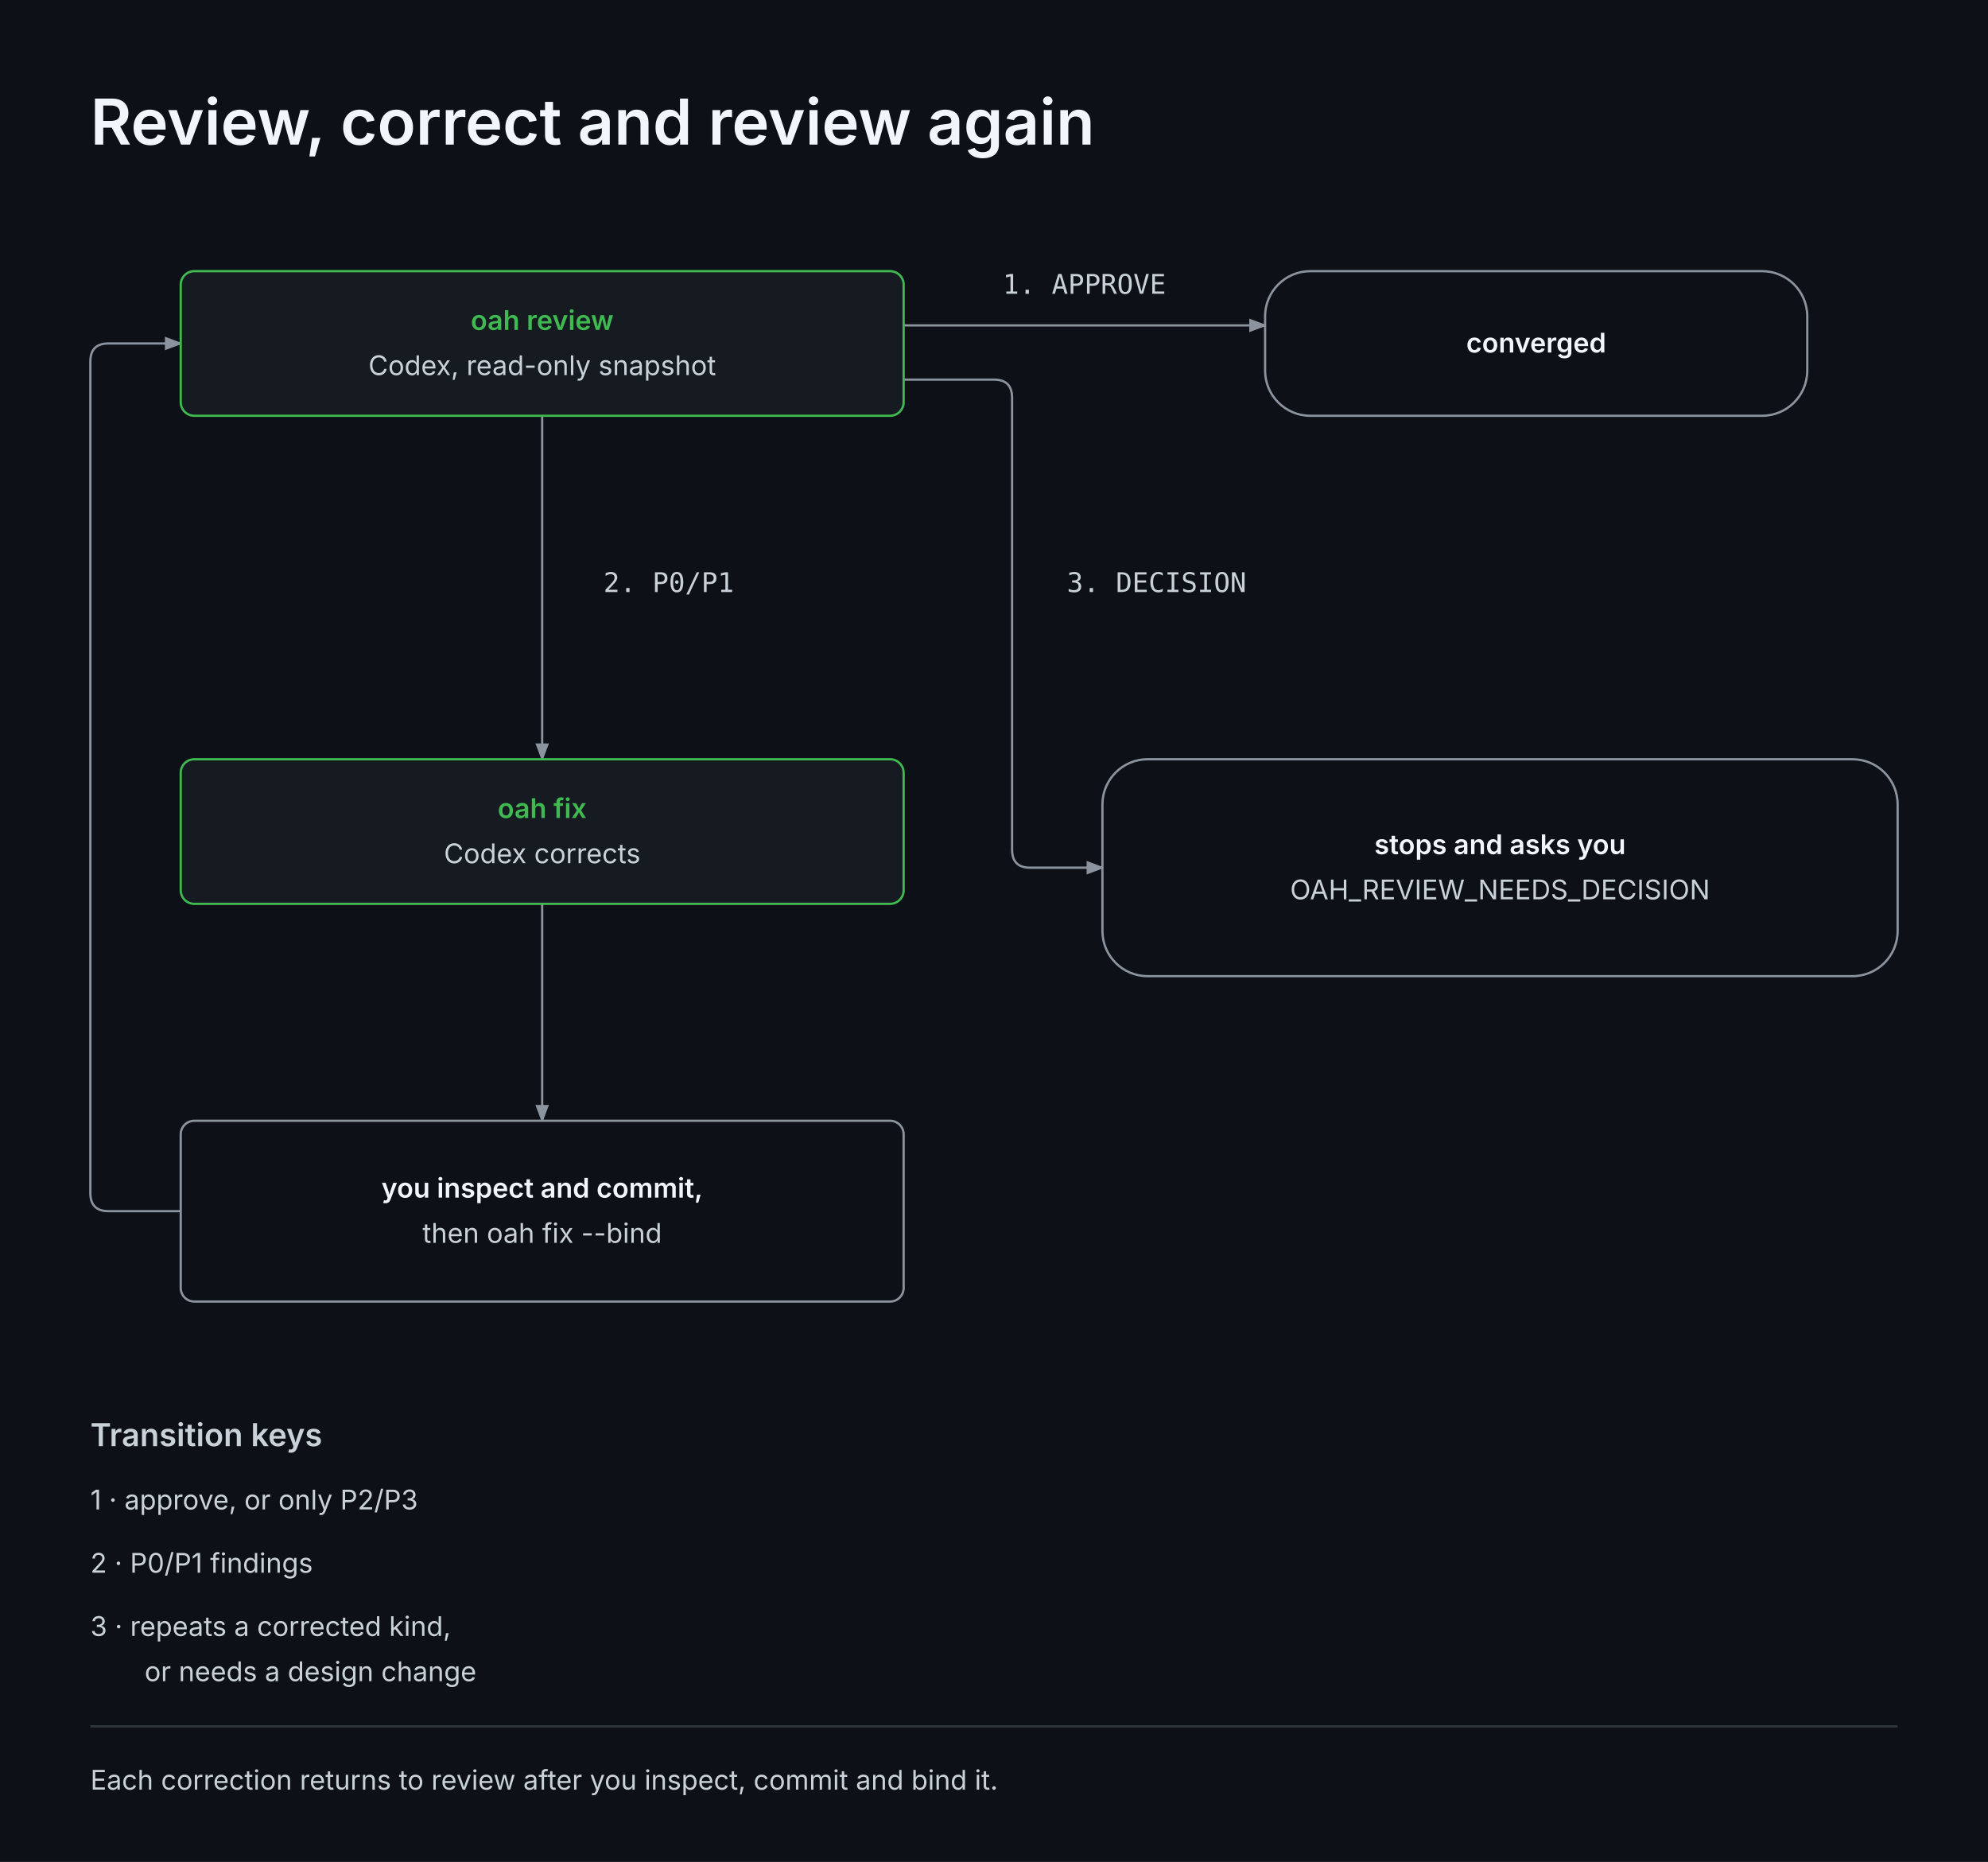
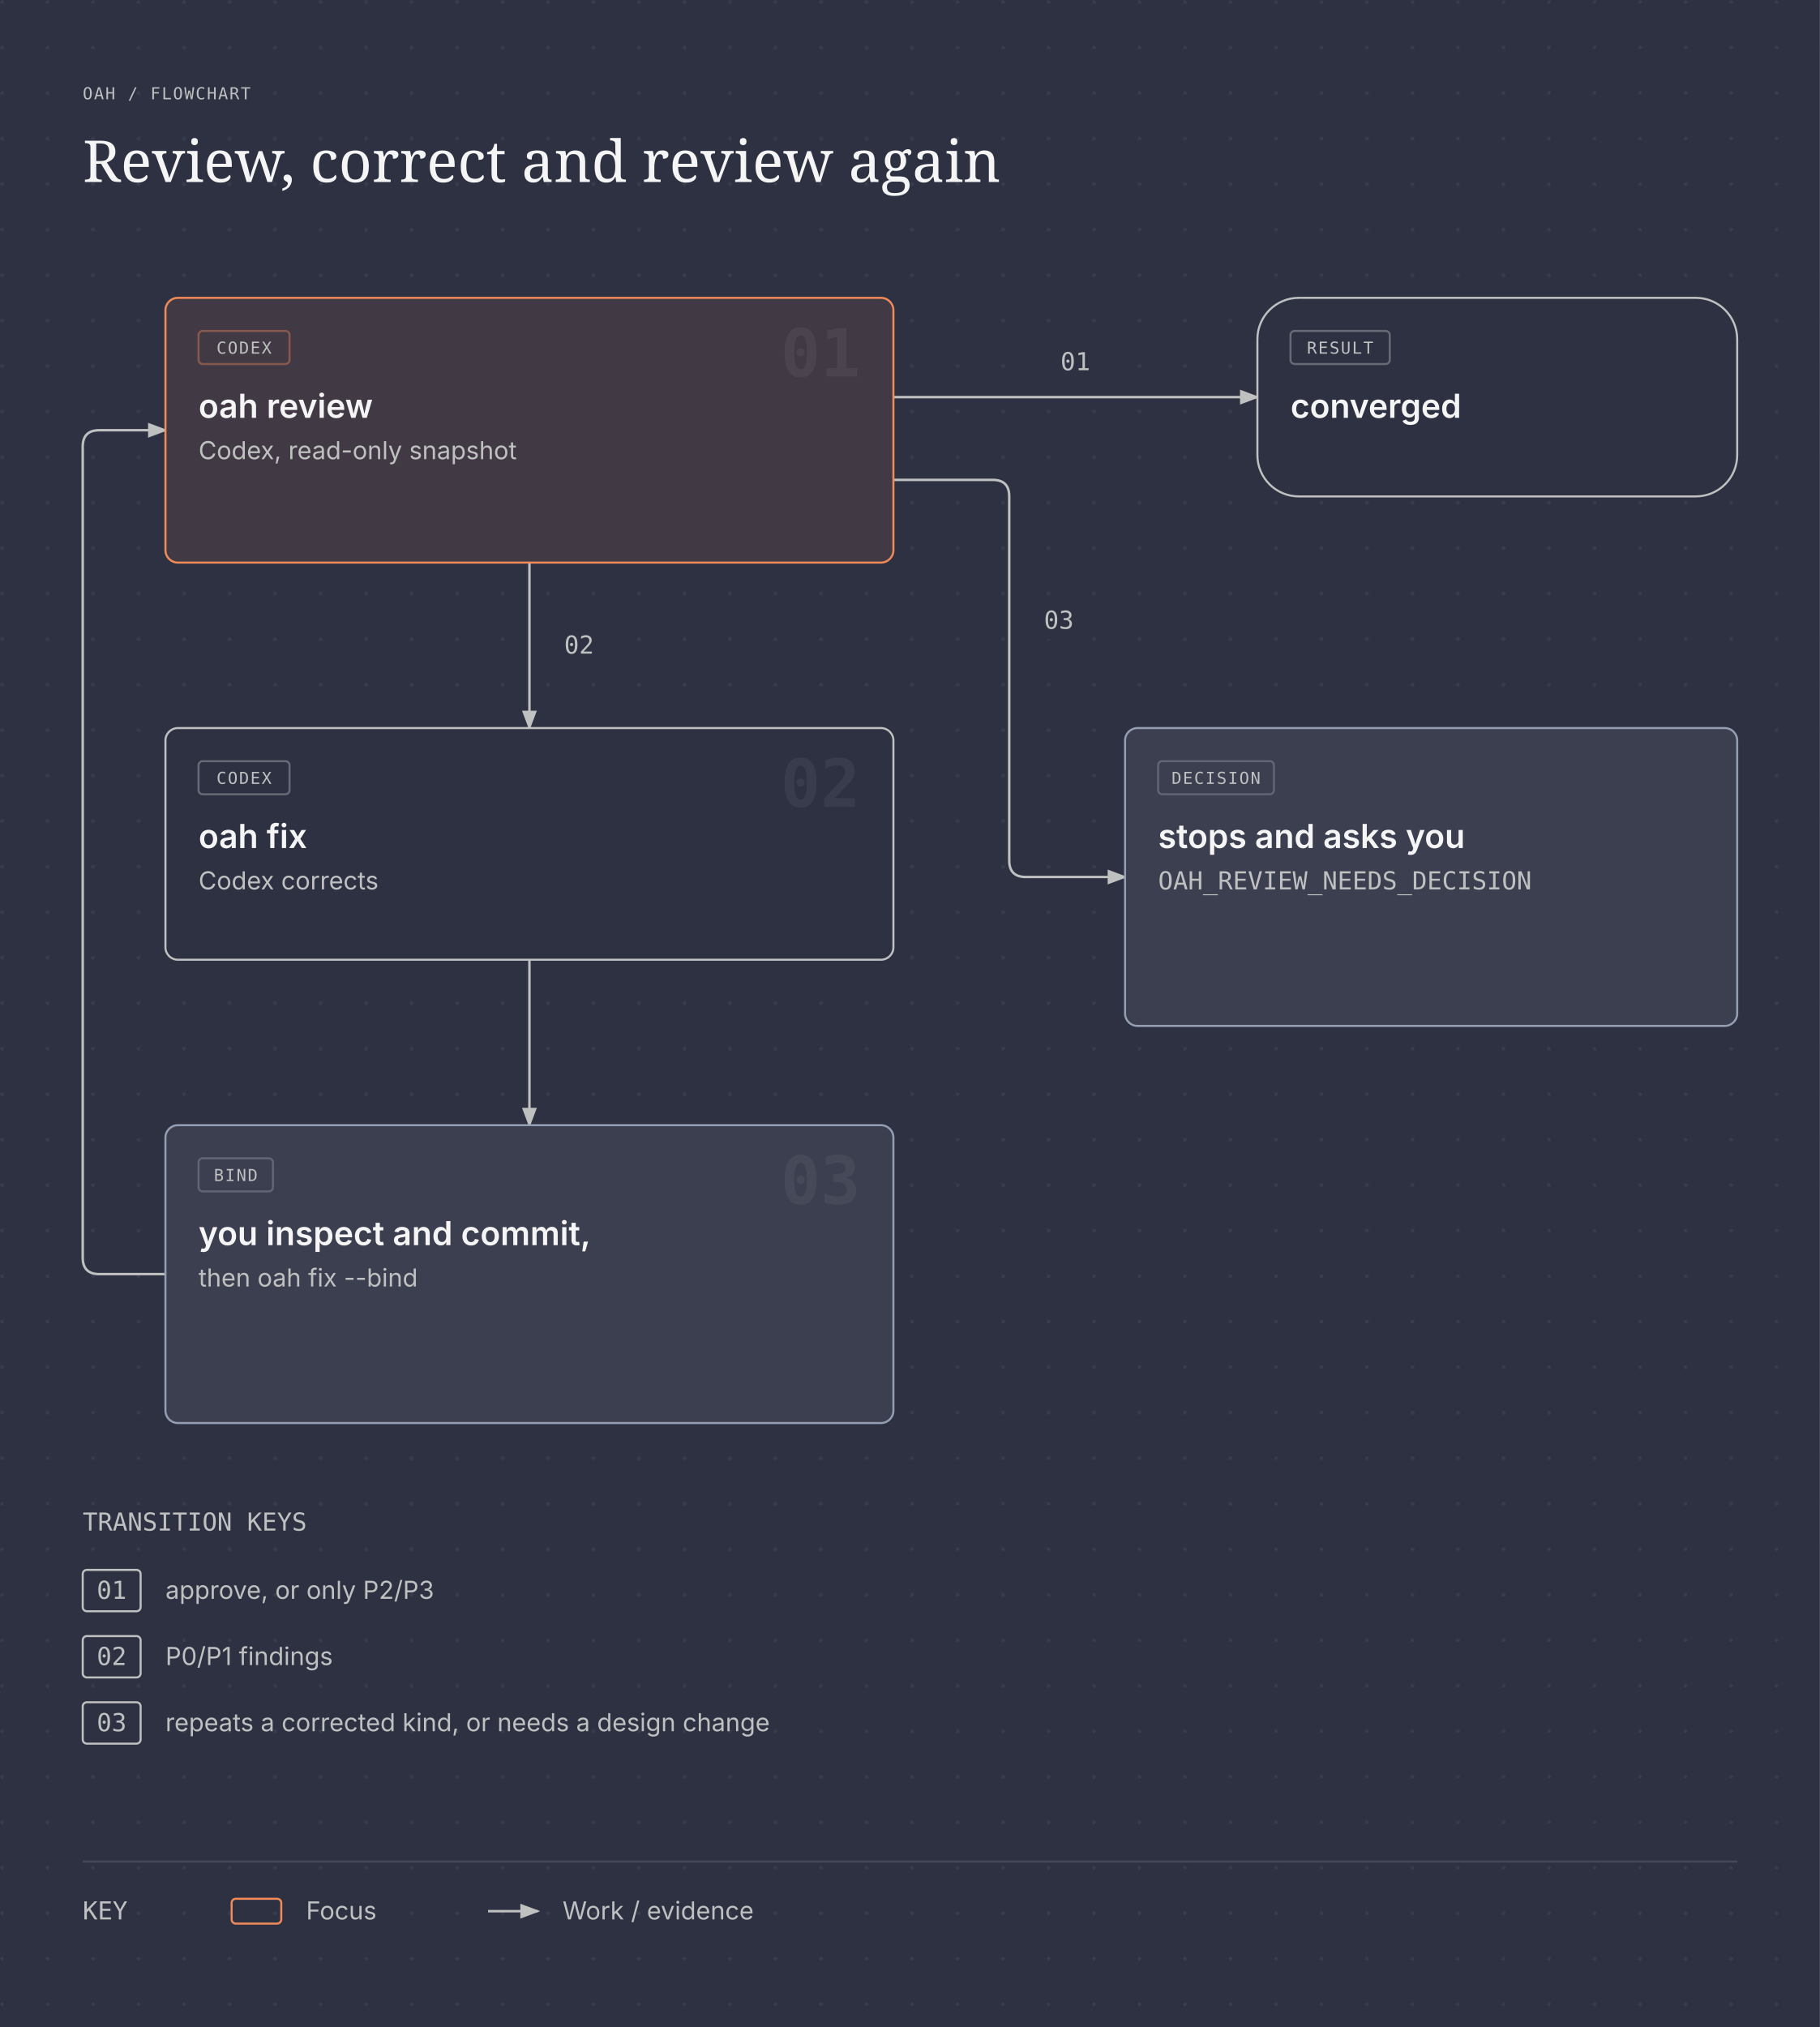
- <svg xmlns="http://www.w3.org/2000/svg" viewBox="0 0 880 824" role="img" aria-labelledby="concepts-review-dark-title concepts-review-dark-desc" data-source-diagram="4" id="concepts-review-dark-root">
+ <svg xmlns="http://www.w3.org/2000/svg" viewBox="0 0 880 980" role="img" aria-labelledby="concepts-review-dark-title concepts-review-dark-desc" data-diagram-type="Flowchart" data-size="fit" id="concepts-review-dark-root">
  <defs>
-     <style>#concepts-review-dark-root { font-family: system-ui, -apple-system, "Segoe UI", sans-serif; color: #f0f6fc; }
+     <style>#concepts-review-dark-root { font-family: "Geist", system-ui, -apple-system, "Segoe UI", sans-serif; color: #f5f5f5; }
      #concepts-review-dark-root .diagram-container { width: 100%; overflow-x: auto; }
-       #concepts-review-dark-root .title { font-size: 28px; font-weight: 600; }
-       #concepts-review-dark-root .group { font-size: 14px; font-weight: 600; }
-       #concepts-review-dark-root .node { font-size: 12px; font-weight: 600; }
-       #concepts-review-dark-root .label { font-size: 12px; font-weight: 400; }
-       #concepts-review-dark-root .arrow-label { font-family: ui-monospace, "SFMono-Regular", Consolas, monospace; font-size: 12px; font-weight: 400; }
+       #concepts-review-dark-root text { font-family: "Geist", system-ui, -apple-system, "Segoe UI", sans-serif; fill: #f5f5f5; }
+       #concepts-review-dark-root .title { font-family: "Instrument Serif", Georgia, serif; font-size: 28px; font-weight: 400; }
+       #concepts-review-dark-root .node { font-size: 16px; font-weight: 600; }
+       #concepts-review-dark-root .sub { font-family: "Geist", system-ui, -apple-system, "Segoe UI", sans-serif; font-size: 12px; font-weight: 400; fill: #bfc0c0; }
+       #concepts-review-dark-root .technical { font-family: "Geist Mono", ui-monospace, "SFMono-Regular", Consolas, monospace; }
+       #concepts-review-dark-root .label { font-size: 12px; font-family: "Geist Mono", ui-monospace, "SFMono-Regular", Consolas, monospace; font-weight: 400; fill: #bfc0c0; }
+       #concepts-review-dark-root .prose { font-size: 12px; font-weight: 400; fill: #bfc0c0; }
+       #concepts-review-dark-root .zone-label { font-size: 12px; font-family: "Geist Mono", ui-monospace, "SFMono-Regular", Consolas, monospace; font-weight: 500; fill: #bfc0c0; }
+       #concepts-review-dark-root .arrow-label { font-size: 12px; font-family: "Geist Mono", ui-monospace, "SFMono-Regular", Consolas, monospace; font-weight: 400; fill: #bfc0c0; }
+       #concepts-review-dark-root .tag { font-family: "Geist Mono", ui-monospace, "SFMono-Regular", Consolas, monospace; font-size: 8px; font-weight: 500; letter-spacing: .08em; fill: #bfc0c0; }
+       #concepts-review-dark-root .ghost { font-family: "Geist Mono", ui-monospace, "SFMono-Regular", Consolas, monospace; font-size: 32px; font-weight: 600; fill: #f5f5f5; opacity: .06; }
      @media print {
#concepts-review-dark-root .diagram-container { overflow-x: visible; }
}</style>
+     <pattern id="concepts-review-dark-dots" width="22" height="22" patternUnits="userSpaceOnUse">
+       <circle cx="1" cy="1" r="0.9" fill="#f5f5f5" fill-opacity=".10" />
+     </pattern>
    <marker id="concepts-review-dark-arrow" markerWidth="8" markerHeight="6" refX="7" refY="3" orient="auto">
-       <polygon points="0 0, 8 3, 0 6" fill="#8b949e" />
+       <polygon points="0 0, 8 3, 0 6" fill="#bfc0c0" />
    </marker>
    <marker id="concepts-review-dark-arrow-accent" markerWidth="8" markerHeight="6" refX="7" refY="3" orient="auto">
-       <polygon points="0 0, 8 3, 0 6" fill="#3fb950" />
+       <polygon points="0 0, 8 3, 0 6" fill="#f08a59" />
    </marker>
    <marker id="concepts-review-dark-arrow-link" markerWidth="8" markerHeight="6" refX="7" refY="3" orient="auto">
-       <polygon points="0 0, 8 3, 0 6" fill="#58a6ff" />
+       <polygon points="0 0, 8 3, 0 6" fill="#739fdf" />
    </marker>
  </defs>
-   <rect x="0" y="0" width="880" height="824" rx="0" fill="#0d1117" />
-   <text x="40" y="64" class="title" text-anchor="start" fill="#f0f6fc">Review, correct and review again</text>
-   <line x1="400" y1="144" x2="560" y2="144" data-edge-id="e1" data-from="R" data-to="V" data-label="approve, or only P2/P3" fill="none" stroke="#8b949e" stroke-width="1" marker-end="url(#concepts-review-dark-arrow)" />
-   <line x1="240" y1="184" x2="240" y2="336" data-edge-id="e2" data-from="R" data-to="F" data-label="P0/P1 findings" fill="none" stroke="#8b949e" stroke-width="1" marker-end="url(#concepts-review-dark-arrow)" />
-   <line x1="240" y1="400" x2="240" y2="496" data-edge-id="e3" data-from="F" data-to="B" data-label="" fill="none" stroke="#8b949e" stroke-width="1" marker-end="url(#concepts-review-dark-arrow)" />
-   <path d="M 80,536 L 48,536 Q 40,536 40,528 L 40,160 Q 40,152 48,152 L 80,152" data-edge-id="e4" data-from="B" data-to="R" data-label="" fill="none" stroke="#8b949e" stroke-width="1" marker-end="url(#concepts-review-dark-arrow)" />
-   <path d="M 400,168 L 440,168 Q 448,168 448,176 L 448,376 Q 448,384 456,384 L 488,384" data-edge-id="e5" data-from="R" data-to="D" data-label="repeats a corrected kind, or needs a design change" fill="none" stroke="#8b949e" stroke-width="1" marker-end="url(#concepts-review-dark-arrow)" />
-   <rect x="420" y="116" width="120" height="20" rx="2" fill="#0d1117" />
-   <text x="480.0" y="130" class="arrow-label" text-anchor="middle" fill="#c9d1d9">1. APPROVE</text>
-   <rect x="248" y="248" width="96" height="20" rx="2" fill="#0d1117" />
-   <text x="296.0" y="262" class="arrow-label" text-anchor="middle" fill="#c9d1d9">2. P0/P1</text>
-   <rect x="456" y="248" width="112" height="20" rx="2" fill="#0d1117" />
-   <text x="512.0" y="262" class="arrow-label" text-anchor="middle" fill="#c9d1d9">3. DECISION</text>
+   <rect width="880" height="980" fill="#2d3142" />
+   <rect width="880" height="980" fill="url(#concepts-review-dark-dots)" opacity=".55" />
+   <text x="40" y="48" class="tag" text-anchor="start">OAH / FLOWCHART</text>
+   <text x="40" y="88" class="title" text-anchor="start">Review, correct and review again</text>
+   <path d="M 432,192 L 608,192" data-edge-id="e1" data-from="R" data-to="V" data-label="approve, or only P2/P3" fill="none" stroke="#bfc0c0" stroke-width="1.2" marker-end="url(#concepts-review-dark-arrow)" />
+   <path d="M 256,272 L 256,352" data-edge-id="e2" data-from="R" data-to="F" data-label="P0/P1 findings" fill="none" stroke="#bfc0c0" stroke-width="1.2" marker-end="url(#concepts-review-dark-arrow)" />
+   <path d="M 256,464 L 256,544" data-edge-id="e3" data-from="F" data-to="B" data-label="" fill="none" stroke="#bfc0c0" stroke-width="1.2" marker-end="url(#concepts-review-dark-arrow)" />
+   <path d="M 80,616 L 48,616 Q 40,616 40,608 L 40,216 Q 40,208 48,208 L 80,208" data-edge-id="e4" data-from="B" data-to="R" data-label="" fill="none" stroke="#bfc0c0" stroke-width="1.2" marker-end="url(#concepts-review-dark-arrow)" />
+   <path d="M 432,232 L 480,232 Q 488,232 488,240 L 488,416 Q 488,424 496,424 L 544,424" data-edge-id="e5" data-from="R" data-to="D" data-label="repeats a corrected kind, or needs a design change" fill="none" stroke="#bfc0c0" stroke-width="1.2" marker-end="url(#concepts-review-dark-arrow)" />
+   <rect x="504" y="164" width="32" height="20" rx="2" fill="#2d3142" />
+   <text x="520" y="179" class="arrow-label" text-anchor="middle">01</text>
+   <rect x="264" y="301" width="32" height="20" rx="2" fill="#2d3142" />
+   <text x="280" y="316" class="arrow-label" text-anchor="middle">02</text>
+   <rect x="496" y="289" width="32" height="20" rx="2" fill="#2d3142" />
+   <text x="512" y="304" class="arrow-label" text-anchor="middle">03</text>
  <g data-node-id="R" data-source-label="oah review Codex, read-only snapshot">
-     <rect x="80" y="120" width="320" height="64" rx="6" fill="#161b22" stroke="#3fb950" stroke-width="1" />
-     <text x="240.0" y="146.0" class="node" text-anchor="middle" fill="#3fb950">oah review</text>
-     <text x="240.0" y="166.0" class="label" text-anchor="middle" fill="#c9d1d9">Codex, read-only snapshot</text>
+     <rect x="80" y="144" width="352" height="128" rx="6" fill="#2d3142" />
+     <rect x="80" y="144" width="352" height="128" rx="6" fill="#f08a59" stroke="#f08a59" stroke-width="1" fill-opacity=".10" />
+     <g aria-hidden="true">
+       <rect x="96" y="160" width="44" height="16" rx="2" fill="none" stroke="#f08a59" stroke-width="1" stroke-opacity=".4" />
+       <text x="118" y="171" class="tag" text-anchor="middle">CODEX</text>
+       <text x="416" y="182" class="ghost" text-anchor="end">01</text>
+     </g>
+     <text x="96" y="202" class="node" text-anchor="start">oah review</text>
+     <text x="96" y="222" class="sub" text-anchor="start">Codex, read-only snapshot</text>
  </g>
  <g data-node-id="F" data-source-label="oah fix Codex corrects">
-     <rect x="80" y="336" width="320" height="64" rx="6" fill="#161b22" stroke="#3fb950" stroke-width="1" />
-     <text x="240.0" y="362.0" class="node" text-anchor="middle" fill="#3fb950">oah fix</text>
-     <text x="240.0" y="382.0" class="label" text-anchor="middle" fill="#c9d1d9">Codex corrects</text>
+     <rect x="80" y="352" width="352" height="112" rx="6" fill="#2d3142" />
+     <rect x="80" y="352" width="352" height="112" rx="6" fill="#2d3142" stroke="#bfc0c0" stroke-width="1" />
+     <g aria-hidden="true">
+       <rect x="96" y="368" width="44" height="16" rx="2" fill="none" stroke="#bfc0c0" stroke-width="1" stroke-opacity=".4" />
+       <text x="118" y="379" class="tag" text-anchor="middle">CODEX</text>
+       <text x="416" y="390" class="ghost" text-anchor="end">02</text>
+     </g>
+     <text x="96" y="410" class="node" text-anchor="start">oah fix</text>
+     <text x="96" y="430" class="sub" text-anchor="start">Codex corrects</text>
  </g>
  <g data-node-id="B" data-source-label="you inspect and commit, then oah fix --bind">
-     <rect x="80" y="496" width="320" height="80" rx="6" fill="#0d1117" stroke="#8b949e" stroke-width="1" />
-     <text x="240.0" y="530.0" class="node" text-anchor="middle" fill="#f0f6fc">you inspect and commit,</text>
-     <text x="240.0" y="550.0" class="label" text-anchor="middle" fill="#c9d1d9">then oah fix --bind</text>
+     <rect x="80" y="544" width="352" height="144" rx="6" fill="#2d3142" />
+     <rect x="80" y="544" width="352" height="144" rx="6" fill="#bfc0c0" stroke="#949eb2" stroke-width="1" fill-opacity=".10" />
+     <g aria-hidden="true">
+       <rect x="96" y="560" width="36" height="16" rx="2" fill="none" stroke="#949eb2" stroke-width="1" stroke-opacity=".4" />
+       <text x="114" y="571" class="tag" text-anchor="middle">BIND</text>
+       <text x="416" y="582" class="ghost" text-anchor="end">03</text>
+     </g>
+     <text x="96" y="602" class="node" text-anchor="start">you inspect and commit,</text>
+     <text x="96" y="622" class="sub" text-anchor="start">then oah fix --bind</text>
  </g>
  <g data-node-id="V" data-source-label="converged">
-     <rect x="560" y="120" width="240" height="64" rx="20" fill="#0d1117" stroke="#8b949e" stroke-width="1" />
-     <text x="680.0" y="156.0" class="node" text-anchor="middle" fill="#f0f6fc">converged</text>
+     <rect x="608" y="144" width="232" height="96" rx="20" fill="#2d3142" />
+     <rect x="608" y="144" width="232" height="96" rx="20" fill="#2d3142" stroke="#bfc0c0" stroke-width="1" />
+     <g aria-hidden="true">
+       <rect x="624" y="160" width="48" height="16" rx="2" fill="none" stroke="#bfc0c0" stroke-width="1" stroke-opacity=".4" />
+       <text x="648" y="171" class="tag" text-anchor="middle">RESULT</text>
+     </g>
+     <text x="624" y="202" class="node" text-anchor="start">converged</text>
  </g>
  <g data-node-id="D" data-source-label="stops and asks you OAH_REVIEW_NEEDS_DECISION">
-     <rect x="488" y="336" width="352" height="96" rx="20" fill="#0d1117" stroke="#8b949e" stroke-width="1" />
-     <text x="664.0" y="378.0" class="node" text-anchor="middle" fill="#f0f6fc">stops and asks you</text>
-     <text x="664.0" y="398.0" class="label" text-anchor="middle" fill="#c9d1d9">OAH_REVIEW_NEEDS_DECISION</text>
+     <rect x="544" y="352" width="296" height="144" rx="6" fill="#2d3142" />
+     <rect x="544" y="352" width="296" height="144" rx="6" fill="#bfc0c0" stroke="#949eb2" stroke-width="1" fill-opacity=".10" />
+     <g aria-hidden="true">
+       <rect x="560" y="368" width="56" height="16" rx="2" fill="none" stroke="#949eb2" stroke-width="1" stroke-opacity=".4" />
+       <text x="588" y="379" class="tag" text-anchor="middle">DECISION</text>
+     </g>
+     <text x="560" y="410" class="node" text-anchor="start">stops and asks you</text>
+     <text x="560" y="430" class="sub technical" text-anchor="start">OAH_REVIEW_NEEDS_DECISION</text>
  </g>
-   <text x="40" y="640" class="group" text-anchor="start" fill="#c9d1d9">Transition keys</text>
-   <text x="40" y="668" class="label" text-anchor="start" fill="#c9d1d9">1 · approve, or only P2/P3</text>
-   <text x="40" y="696" class="label" text-anchor="start" fill="#c9d1d9">2 · P0/P1 findings</text>
-   <text x="40" y="724" class="label" text-anchor="start" fill="#c9d1d9">3 · repeats a corrected kind,</text>
-   <text x="64" y="744" class="label" text-anchor="start" fill="#c9d1d9">or needs a design change</text>
-   <line x1="40" y1="764" x2="840" y2="764" stroke="#30363d" />
-   <text x="40" y="792" class="label" text-anchor="start" fill="#c9d1d9">Each correction returns to review after you inspect, commit and bind it.</text>
+   <text x="40" y="740" class="zone-label" text-anchor="start">TRANSITION KEYS</text>
+   <rect x="40" y="759" width="28" height="20" rx="2" fill="#2d3142" stroke="#bfc0c0" stroke-width="1" />
+   <text x="54" y="773" class="label" text-anchor="middle">01</text>
+   <text x="80" y="773" class="prose" text-anchor="start">approve, or only P2/P3</text>
+   <rect x="40" y="791" width="28" height="20" rx="2" fill="#2d3142" stroke="#bfc0c0" stroke-width="1" />
+   <text x="54" y="805" class="label" text-anchor="middle">02</text>
+   <text x="80" y="805" class="prose" text-anchor="start">P0/P1 findings</text>
+   <rect x="40" y="823" width="28" height="20" rx="2" fill="#2d3142" stroke="#bfc0c0" stroke-width="1" />
+   <text x="54" y="837" class="label" text-anchor="middle">03</text>
+   <text x="80" y="837" class="prose" text-anchor="start">repeats a corrected kind, or needs a design change</text>
+   <line x1="40" y1="900" x2="840" y2="900" stroke="#f5f5f5" stroke-opacity=".12" />
+   <text x="40" y="928" class="zone-label" text-anchor="start">KEY</text>
+   <rect x="112" y="918" width="24" height="12" rx="2" fill="none" stroke="#f08a59" stroke-width="1" />
+   <text x="148" y="928" class="prose" text-anchor="start">Focus</text>
+   <path d="M 236,924 h 24" fill="none" stroke="#bfc0c0" stroke-width="1.2" marker-end="url(#concepts-review-dark-arrow)" />
+   <text x="272" y="928" class="prose" text-anchor="start">Work / evidence</text>
</svg>
